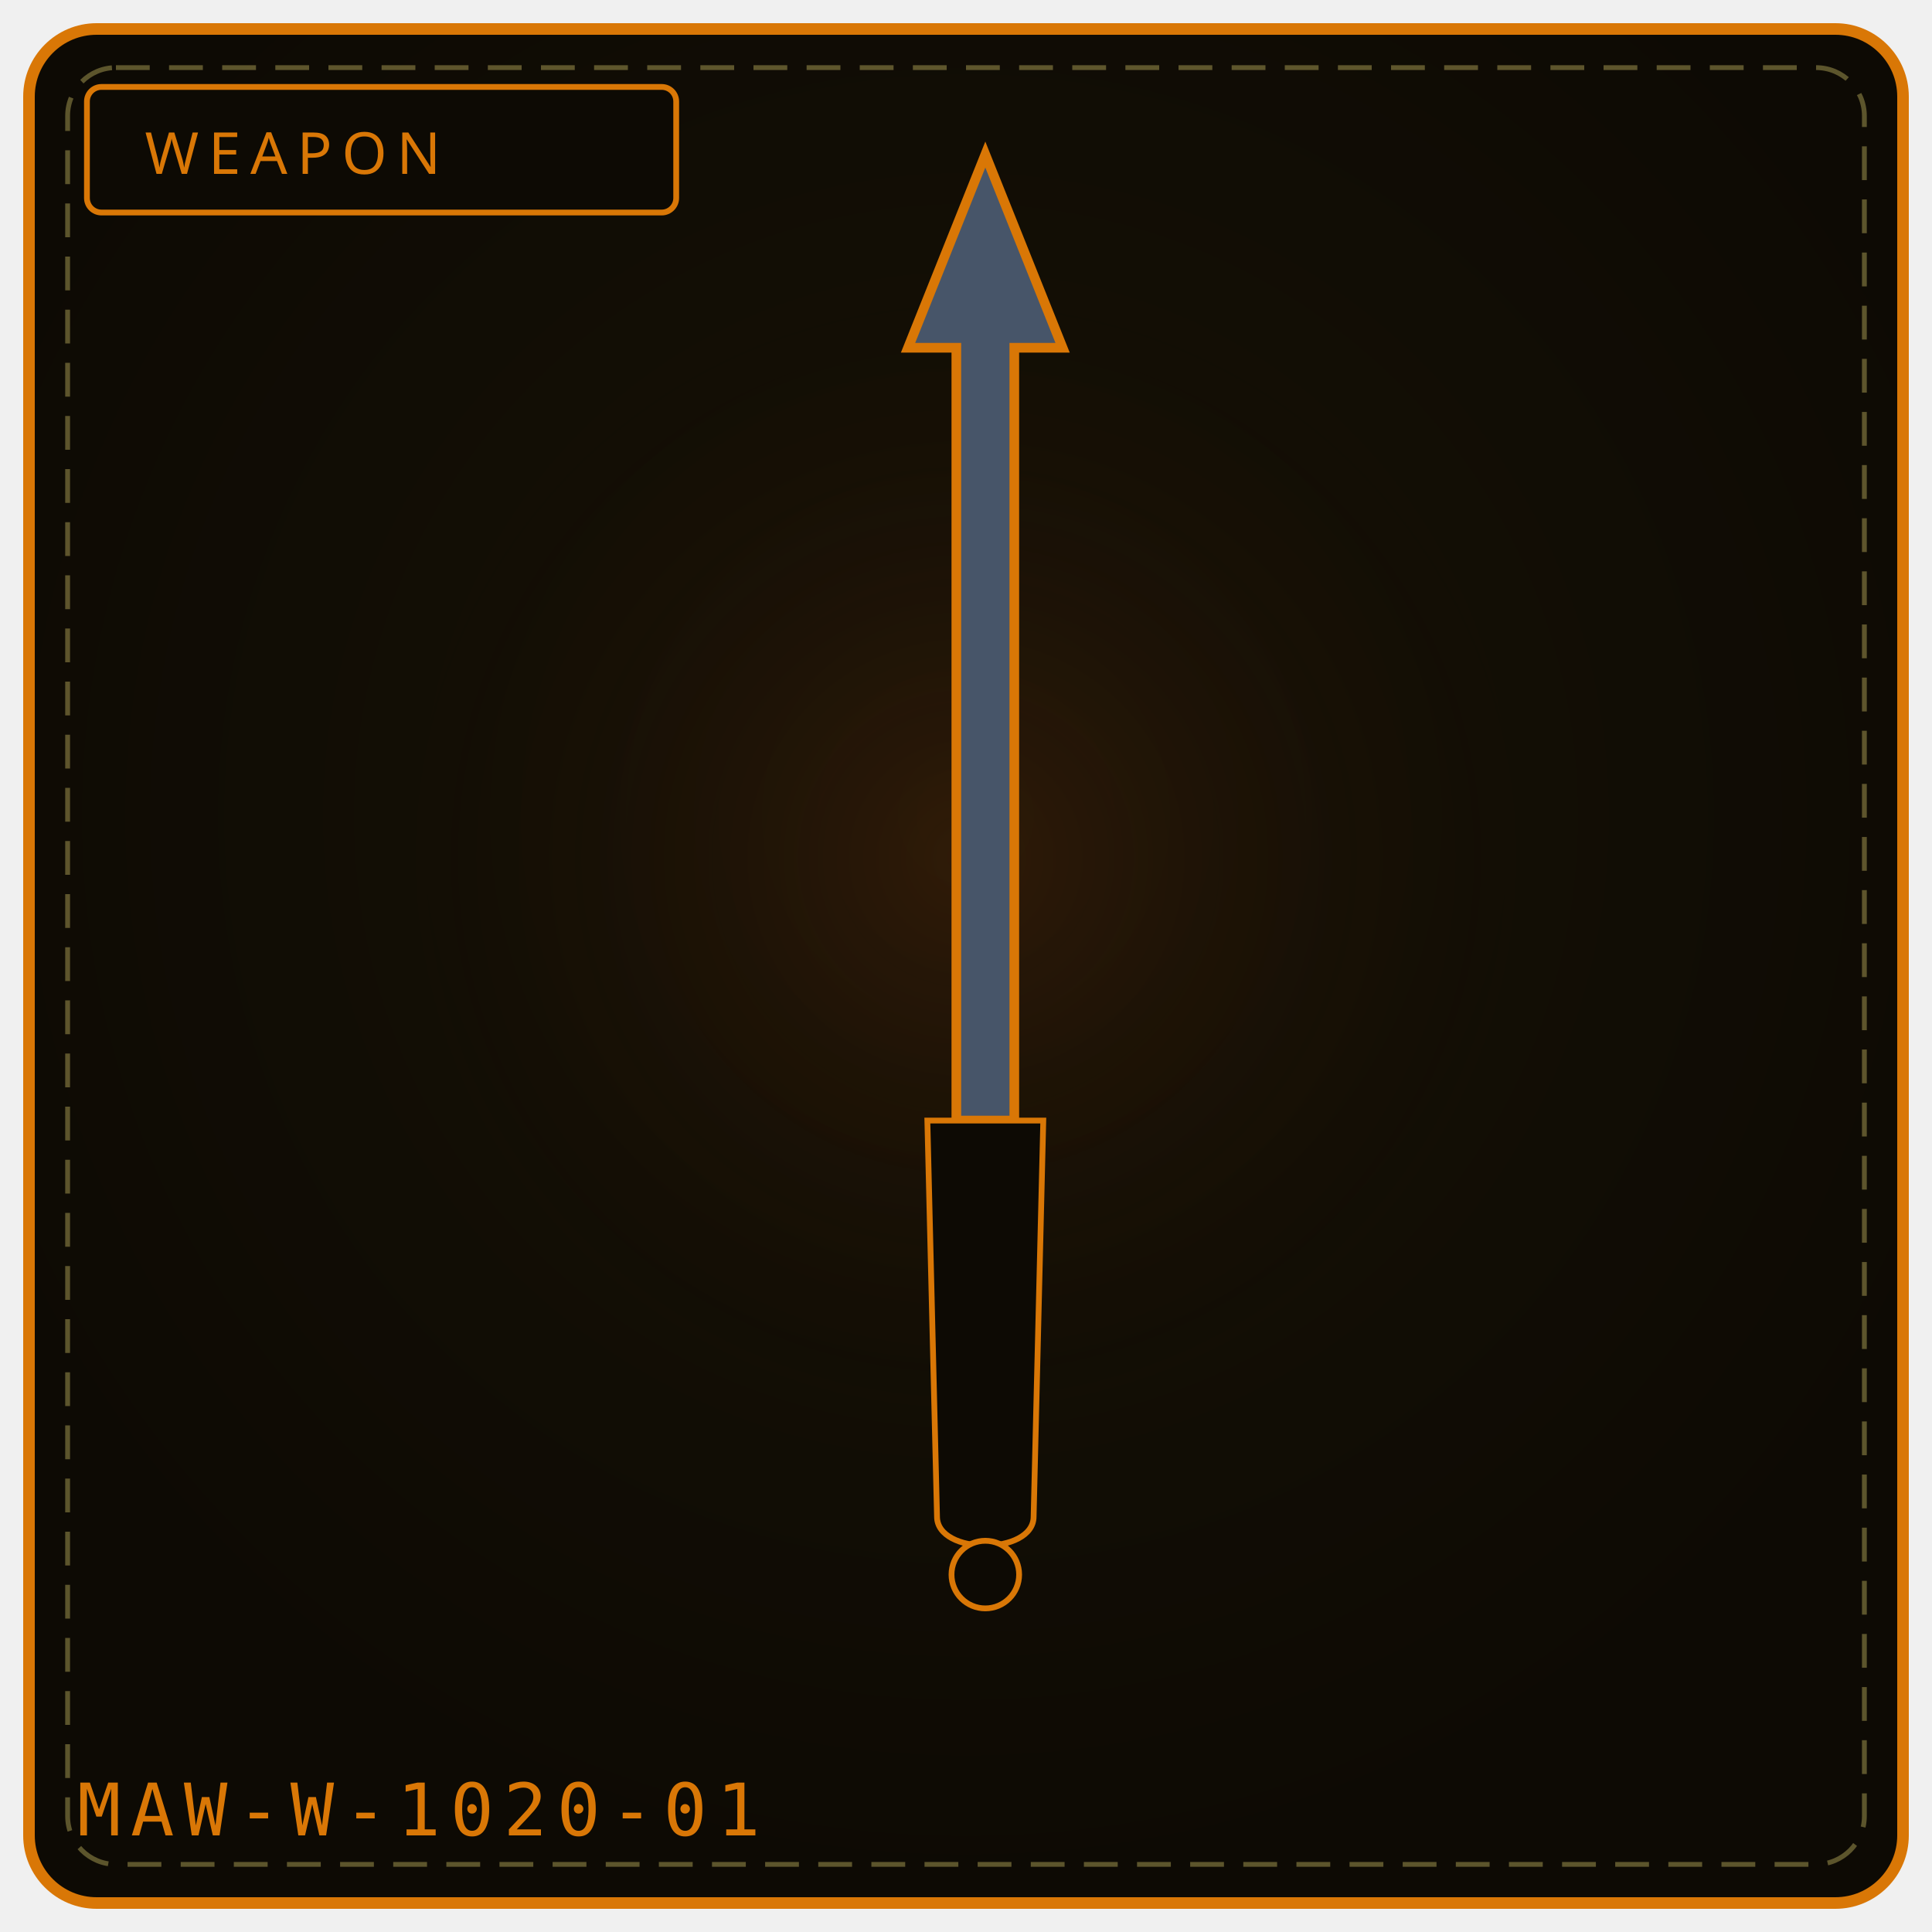
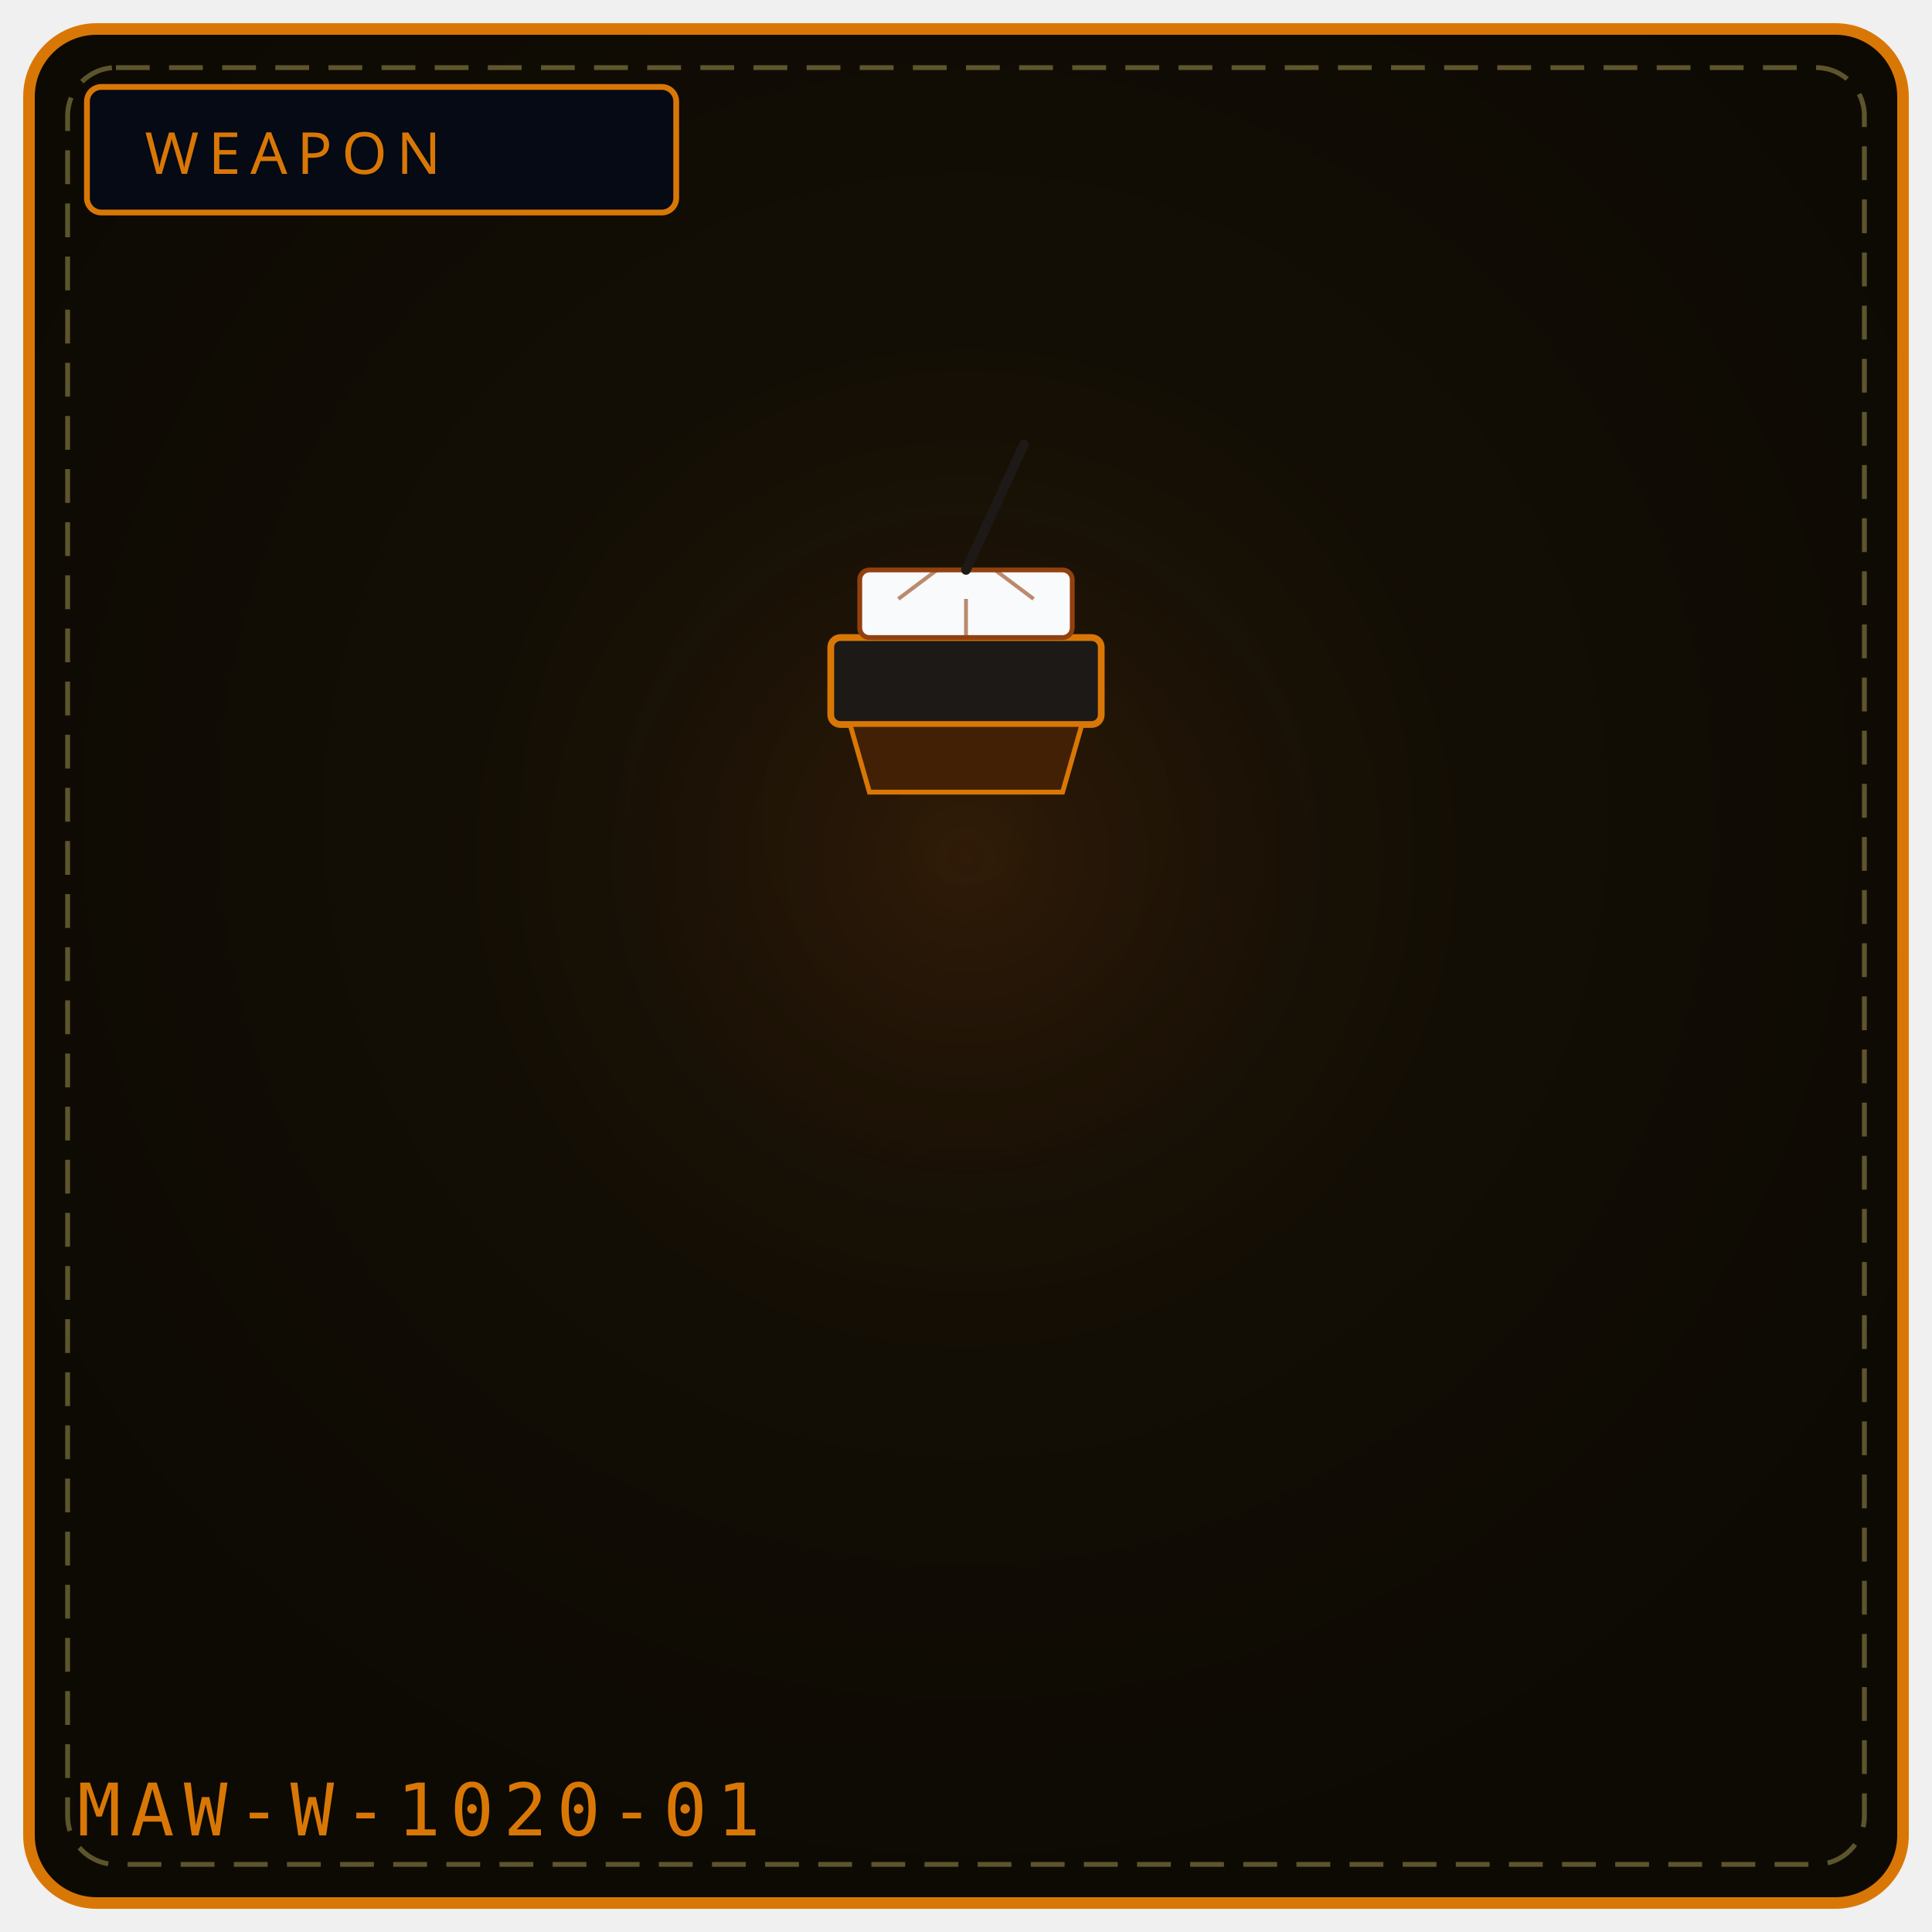
<svg xmlns="http://www.w3.org/2000/svg" viewBox="0 0 400 400" width="100%" height="100%" role="img" aria-label="WEAPON 1020">
  <defs>
    <radialGradient id="bg1020" cx="50%" cy="42%" r="58%">
      <stop offset="0%" stop-color="#181206" />
      <stop offset="100%" stop-color="#0d0a04" />
    </radialGradient>
    <radialGradient id="gl1020" cx="50%" cy="46%" r="50%">
      <stop offset="0%" stop-color="#92400e" stop-opacity=".20" />
      <stop offset="100%" stop-color="#000" stop-opacity="0" />
    </radialGradient>
  </defs>
  <rect x="6" y="6" width="388" height="388" rx="14" fill="url(#bg1020)" stroke="#d97706" stroke-width="2.4" />
  <rect x="14" y="14" width="372" height="372" rx="10" fill="none" stroke="#f1df76" stroke-width="1" stroke-dasharray="7 4" opacity=".35" />
  <circle cx="200" cy="188" r="132" fill="url(#gl1020)" />
-   <rect x="18" y="18" width="122" height="26" rx="3" fill="#0d0a04" stroke="#d97706" stroke-width="1.2" />
+   <rect x="18" y="18" width="122" height="26" rx="3" fill="#050a14" stroke="#d97706" stroke-width="1.2" />
  <text x="30" y="36" fill="#d97706" font-family="Impact, Arial Black, sans-serif" font-size="12" letter-spacing="2">WEAPON</text>
-   <path d="M204 32 L 220 72 L 210 72 L 210 232 L 198 232 L 198 72 L 188 72 Z" fill="#475569" stroke="#d97706" stroke-width="2" />
-   <path d="M192 232 L 216 232 L 214 314 C 214 322, 194 322, 194 314 Z" fill="#0d0a04" stroke="#d97706" stroke-width="1.2" />
-   <circle cx="204" cy="326" r="7" fill="#0d0a04" stroke="#d97706" stroke-width="1.2" />
+   <rect x="172" y="132" width="56" height="18" rx="2" fill="#1c1917" stroke="#d97706" stroke-width="1.4" />
+   <rect x="178" y="118" width="44" height="14" rx="2" fill="#f8fafc" stroke="#92400e" stroke-width="1" />
+   <path d="M200 118 L212 92" stroke="#1c1917" stroke-width="2" stroke-linecap="round" />
+   <path d="M186 124 L194 118 M214 124 L206 118 M200 132 L200 124" stroke="#92400e" stroke-width="0.8" opacity="0.6" />
+   <circle cx="200" cy="158" r="4" fill="#fbbf24" stroke="#d97706" stroke-width="1" />
+   <path d="M176 150 L224 150 L220 164 L180 164 Z" fill="#422006" stroke="#d97706" stroke-width="1" />
  <text x="16" y="380" font-family="monospace" font-size="15" letter-spacing="2" fill="#d97706">MAW-W-1020-01</text>
-   <rect x="140" y="320" width="4" height="4" fill="#fff" opacity=".0" />
-   <circle cx="80" cy="344" r="1" fill="#000" opacity=".0" />
</svg>
